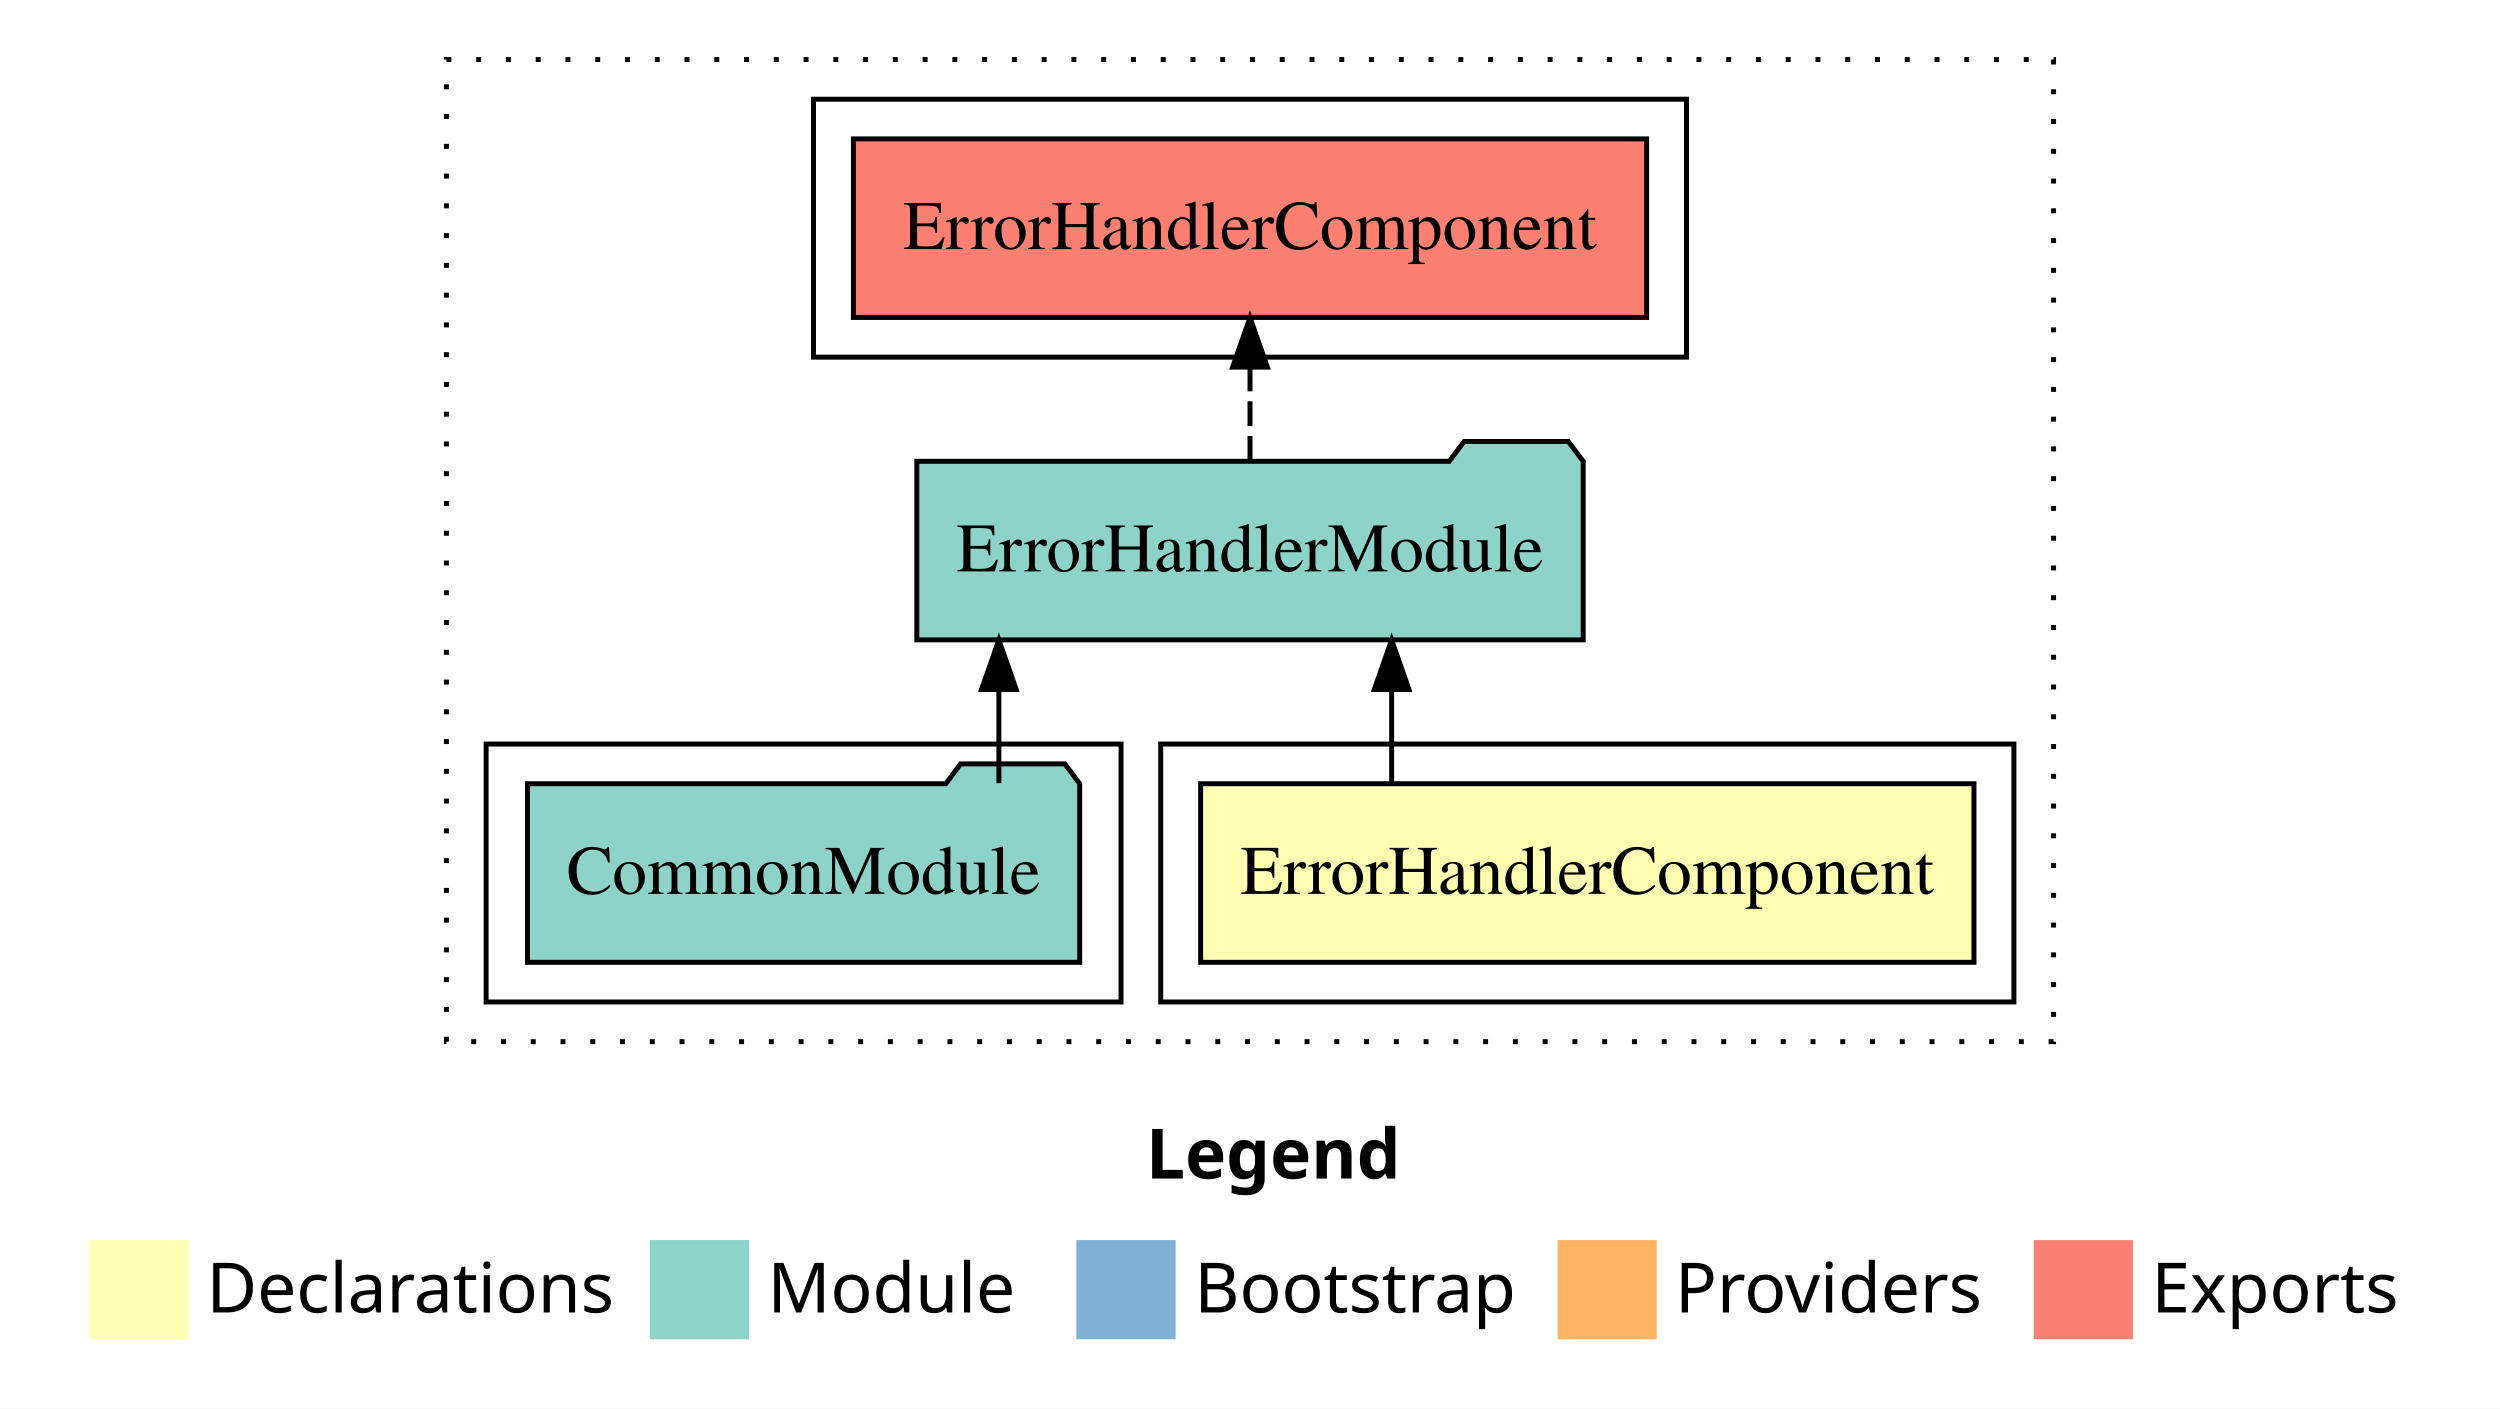
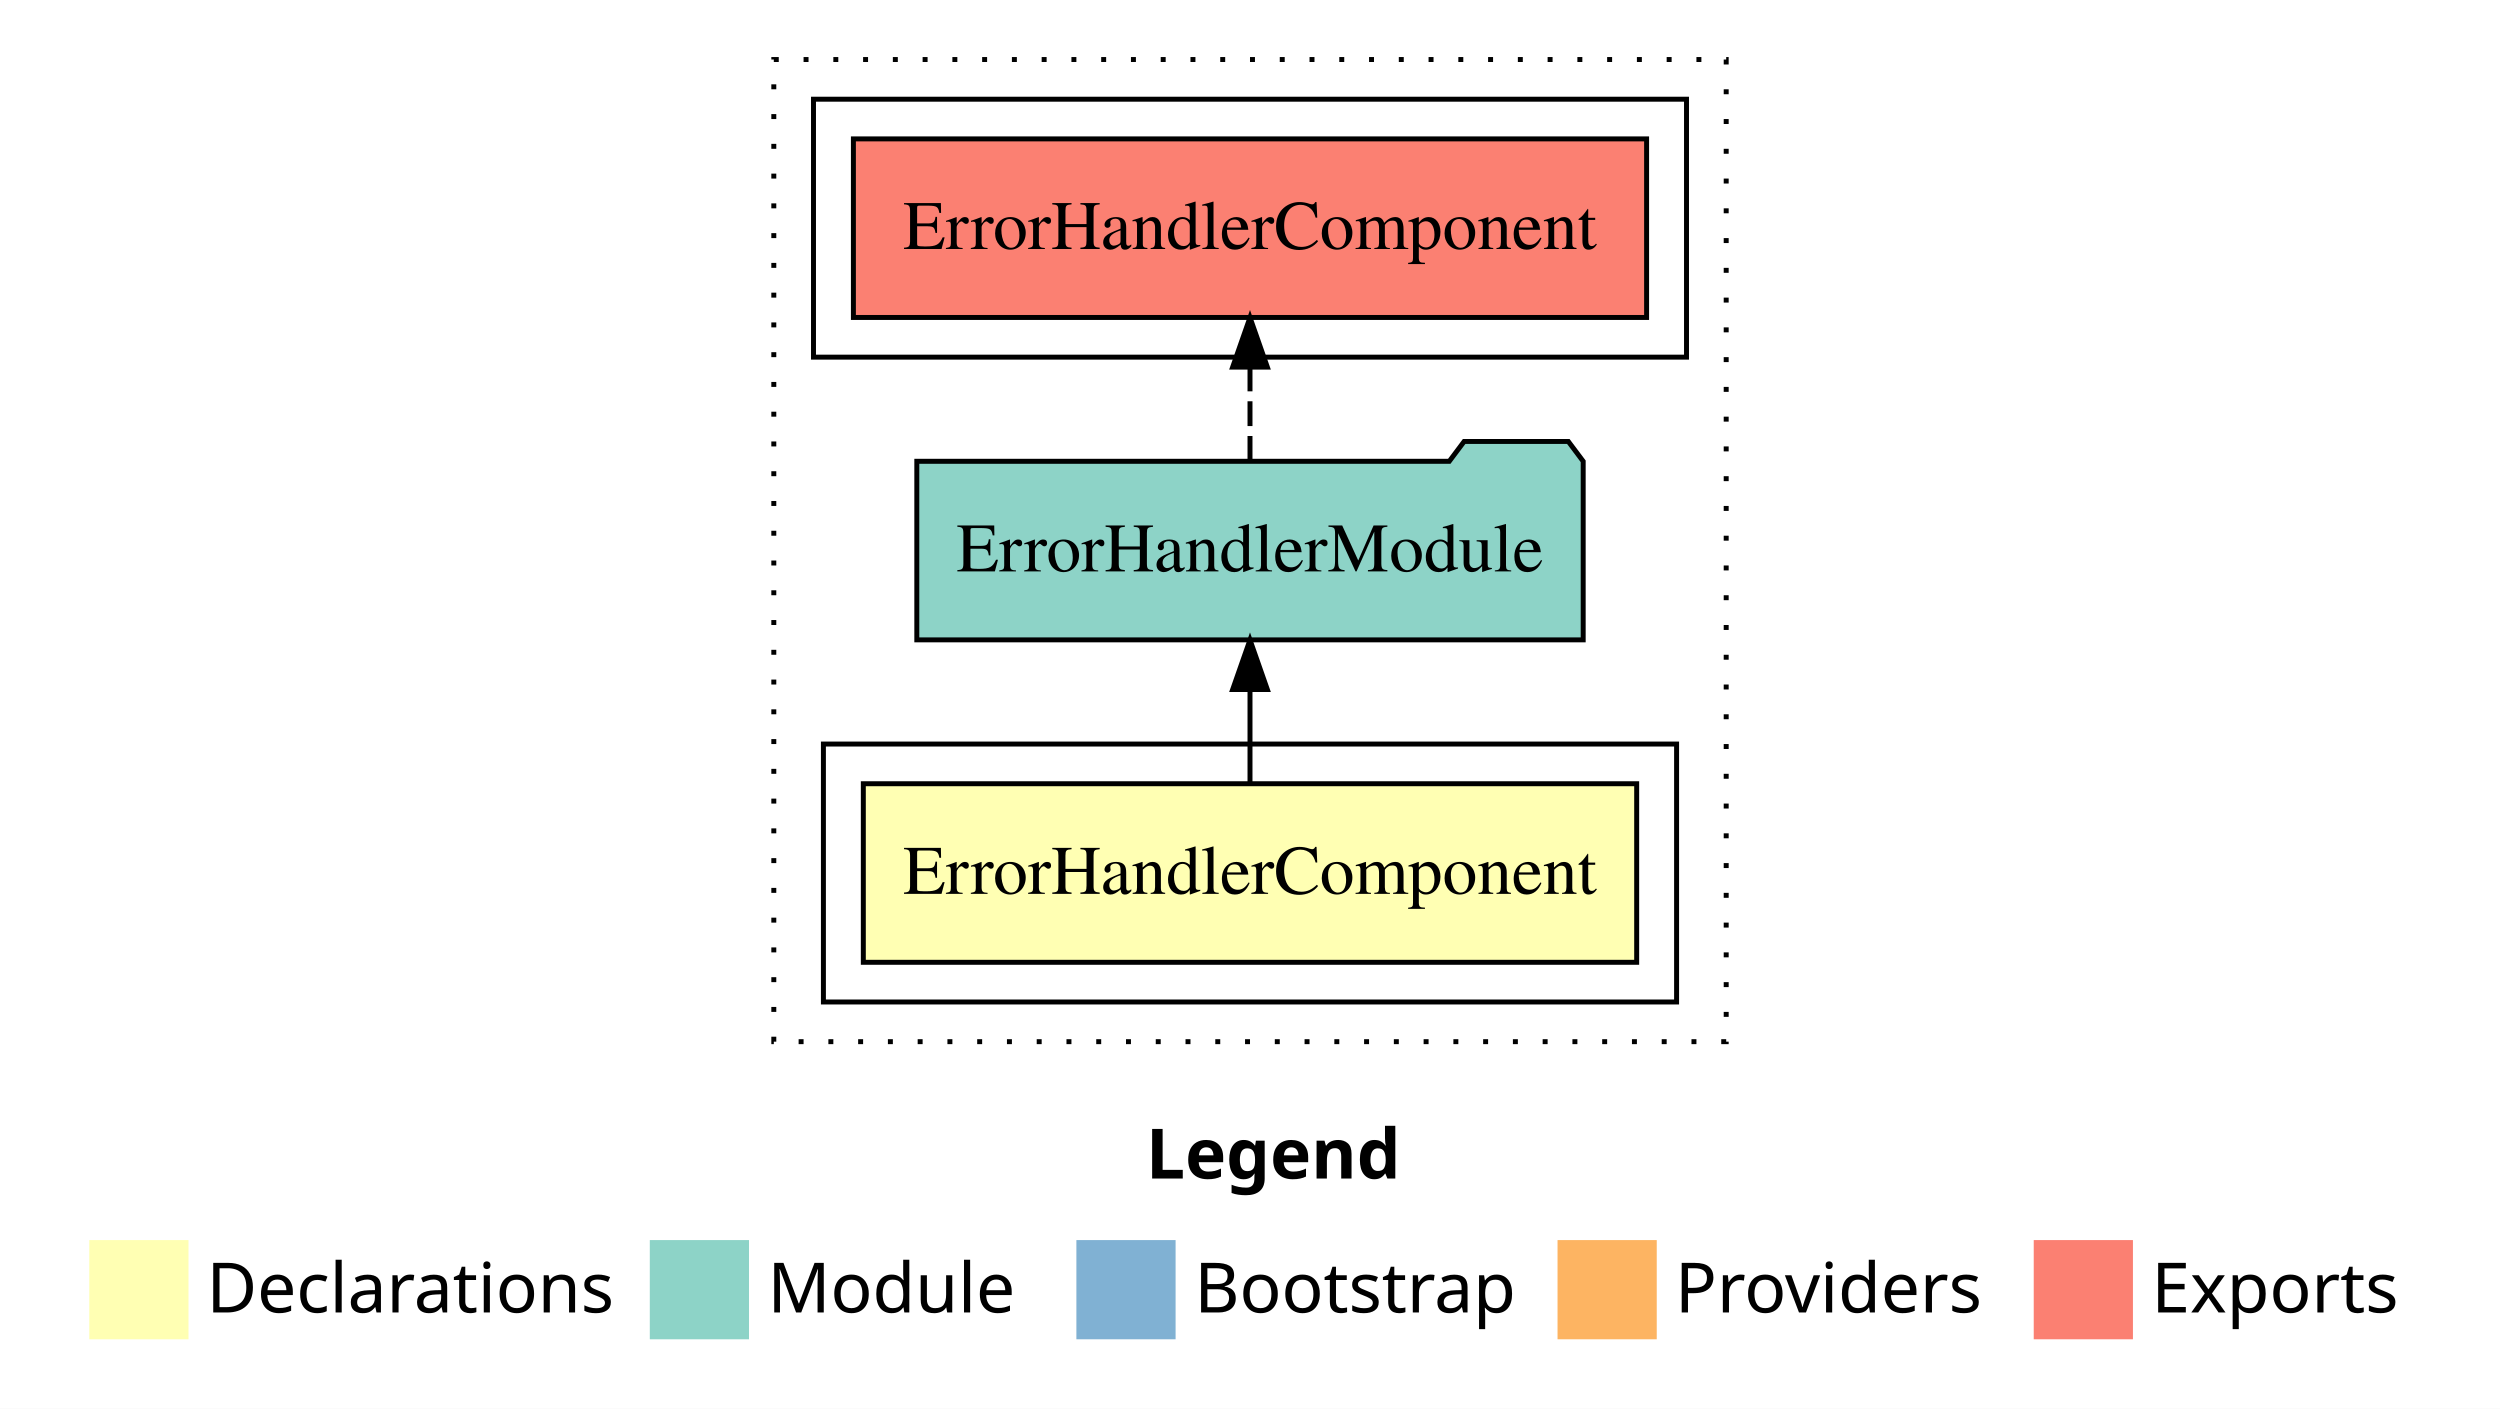
<svg xmlns="http://www.w3.org/2000/svg" width="504pt" height="284pt" viewBox="0.00 0.00 504.00 284.00">
  <g id="graph0" class="graph" transform="scale(1 1) rotate(0) translate(4 280)">
    <polygon fill="#ffffff" stroke="transparent" points="-4,4 -4,-280 500,-280 500,4 -4,4" />
    <text text-anchor="start" x="227.009" y="-42.4" font-family="sans-serif" font-weight="bold" font-size="14.00" fill="#000000">Legend</text>
    <polygon fill="#ffffb3" stroke="transparent" points="14,-10 14,-30 34,-30 34,-10 14,-10" />
    <text text-anchor="start" x="37.629" y="-15.4" font-family="sans-serif" font-size="14.00" fill="#000000">  Declarations</text>
    <polygon fill="#8dd3c7" stroke="transparent" points="127,-10 127,-30 147,-30 147,-10 127,-10" />
    <text text-anchor="start" x="150.725" y="-15.4" font-family="sans-serif" font-size="14.00" fill="#000000">  Module</text>
    <polygon fill="#80b1d3" stroke="transparent" points="213,-10 213,-30 233,-30 233,-10 213,-10" />
    <text text-anchor="start" x="236.781" y="-15.4" font-family="sans-serif" font-size="14.00" fill="#000000">  Bootstrap</text>
    <polygon fill="#fdb462" stroke="transparent" points="310,-10 310,-30 330,-30 330,-10 310,-10" />
    <text text-anchor="start" x="333.673" y="-15.4" font-family="sans-serif" font-size="14.00" fill="#000000">  Providers</text>
    <polygon fill="#fb8072" stroke="transparent" points="406,-10 406,-30 426,-30 426,-10 406,-10" />
    <text text-anchor="start" x="429.726" y="-15.4" font-family="sans-serif" font-size="14.00" fill="#000000">  Exports</text>
    <g id="clust1" class="cluster">
-       <polygon fill="none" stroke="#000000" stroke-dasharray="1,5" points="86,-70 86,-268 410,-268 410,-70 86,-70" />
+       <polygon fill="none" stroke="#000000" stroke-dasharray="1,5" points="152,-70 152,-268 344,-268 344,-70 152,-70" />
    </g>
    <g id="clust2" class="cluster">
-       <polygon fill="none" stroke="#000000" points="230,-78 230,-130 402,-130 402,-78 230,-78" />
-     </g>
-     <g id="clust4" class="cluster">
-       <polygon fill="none" stroke="#000000" points="94,-78 94,-130 222,-130 222,-78 94,-78" />
+       <polygon fill="none" stroke="#000000" points="162,-78 162,-130 334,-130 334,-78 162,-78" />
    </g>
    <g id="clust5" class="cluster">
      <polygon fill="none" stroke="#000000" points="160,-208 160,-260 336,-260 336,-208 160,-208" />
    </g>
    <g id="node1" class="node">
-       <polygon fill="#ffffb3" stroke="#000000" points="393.954,-122 238.046,-122 238.046,-86 393.954,-86 393.954,-122" />
-       <text text-anchor="middle" x="316" y="-99.8" font-family="Times,serif" font-size="14.00" fill="#000000">ErrorHandlerComponent</text>
+       <polygon fill="#ffffb3" stroke="#000000" points="325.954,-122 170.046,-122 170.046,-86 325.954,-86 325.954,-122" />
+       <text text-anchor="middle" x="248" y="-99.8" font-family="Times,serif" font-size="14.00" fill="#000000">ErrorHandlerComponent</text>
    </g>
    <g id="node2" class="node">
      <polygon fill="#8dd3c7" stroke="#000000" points="315.171,-187 312.171,-191 291.171,-191 288.171,-187 180.829,-187 180.829,-151 315.171,-151 315.171,-187" />
      <text text-anchor="middle" x="248" y="-164.8" font-family="Times,serif" font-size="14.00" fill="#000000">ErrorHandlerModule</text>
    </g>
    <g id="edge1" class="edge">
-       <path fill="none" stroke="#000000" d="M276.554,-122.106C276.554,-122.106 276.554,-140.991 276.554,-140.991" />
-       <polygon fill="#000000" stroke="#000000" points="273.054,-140.991 276.554,-150.991 280.054,-140.991 273.054,-140.991" />
+       <path fill="none" stroke="#000000" d="M248,-122.106C248,-122.106 248,-140.991 248,-140.991" />
+       <polygon fill="#000000" stroke="#000000" points="244.5,-140.991 248,-150.991 251.5,-140.991 244.5,-140.991" />
    </g>
-     <g id="node4" class="node">
+     <g id="node3" class="node">
      <polygon fill="#fb8072" stroke="#000000" points="327.954,-252 168.046,-252 168.046,-216 327.954,-216 327.954,-252" />
      <text text-anchor="middle" x="248" y="-229.8" font-family="Times,serif" font-size="14.00" fill="#000000">ErrorHandlerComponent </text>
    </g>
-     <g id="edge3" class="edge">
+     <g id="edge2" class="edge">
      <path fill="none" stroke="#000000" stroke-dasharray="5,2" d="M248,-187.106C248,-187.106 248,-205.991 248,-205.991" />
      <polygon fill="#000000" stroke="#000000" points="244.5,-205.991 248,-215.991 251.5,-205.991 244.5,-205.991" />
    </g>
-     <g id="node3" class="node">
-       <polygon fill="#8dd3c7" stroke="#000000" points="213.668,-122 210.668,-126 189.668,-126 186.668,-122 102.332,-122 102.332,-86 213.668,-86 213.668,-122" />
-       <text text-anchor="middle" x="158" y="-99.8" font-family="Times,serif" font-size="14.00" fill="#000000">CommonModule</text>
-     </g>
-     <g id="edge2" class="edge">
-       <path fill="none" stroke="#000000" d="M197.374,-122.106C197.374,-122.106 197.374,-140.991 197.374,-140.991" />
-       <polygon fill="#000000" stroke="#000000" points="193.874,-140.991 197.374,-150.991 200.874,-140.991 193.874,-140.991" />
-     </g>
  </g>
</svg>
